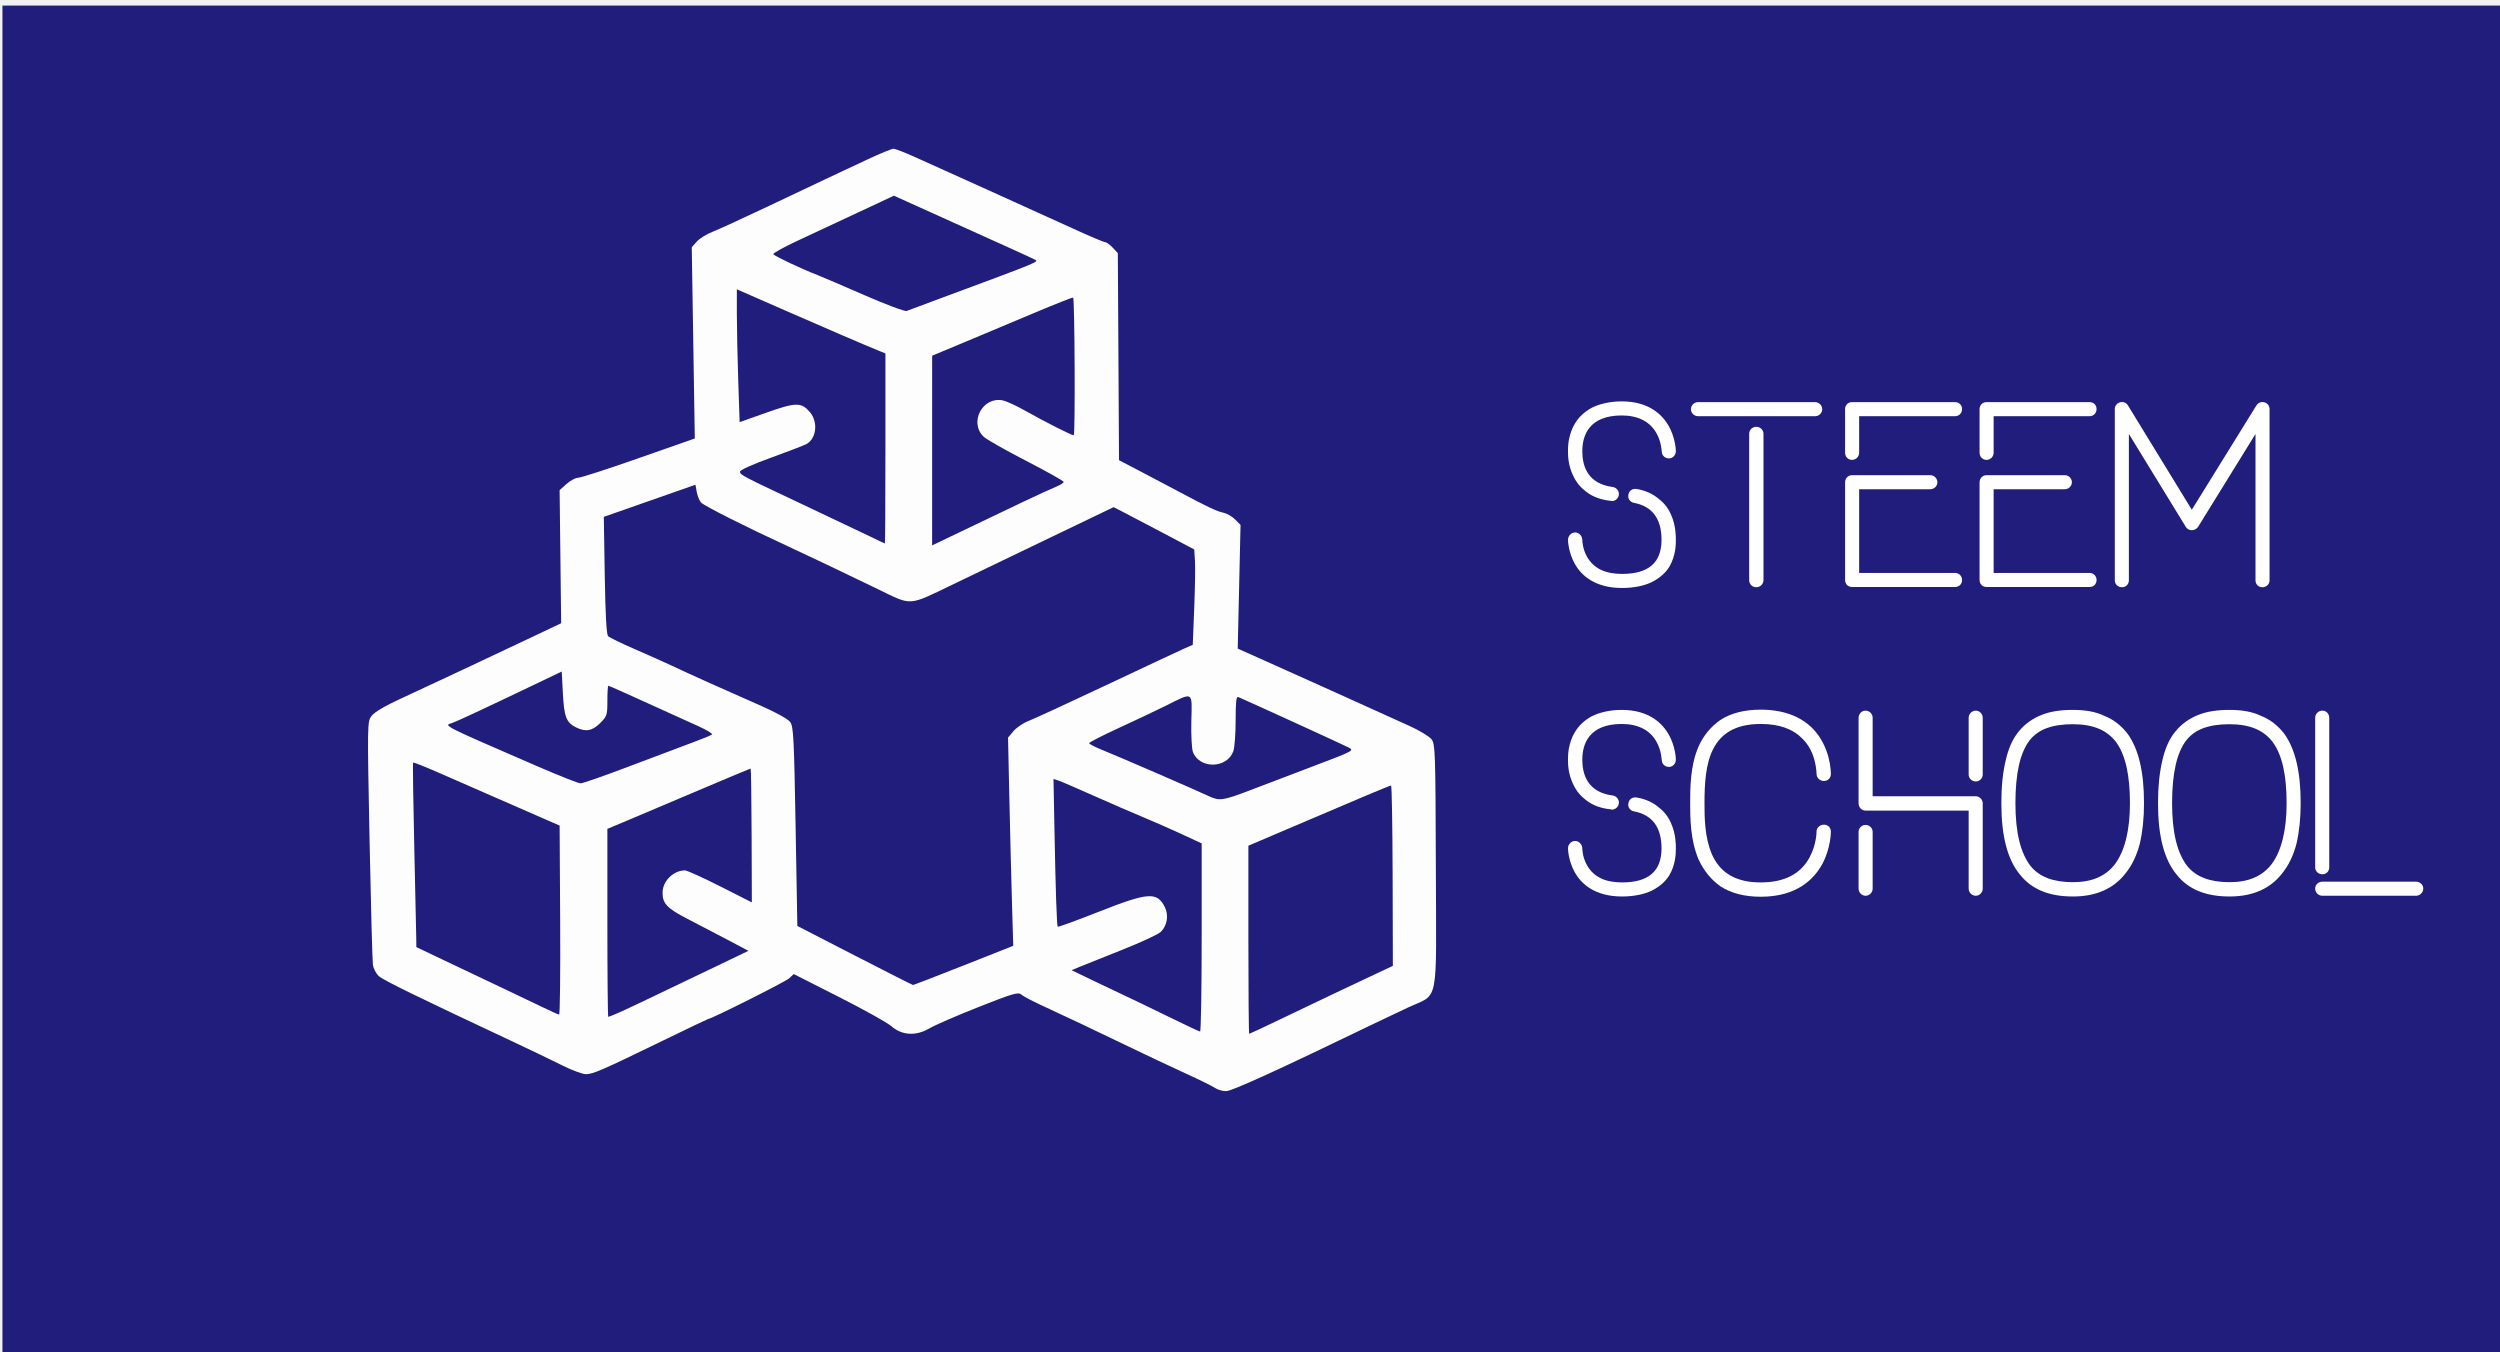
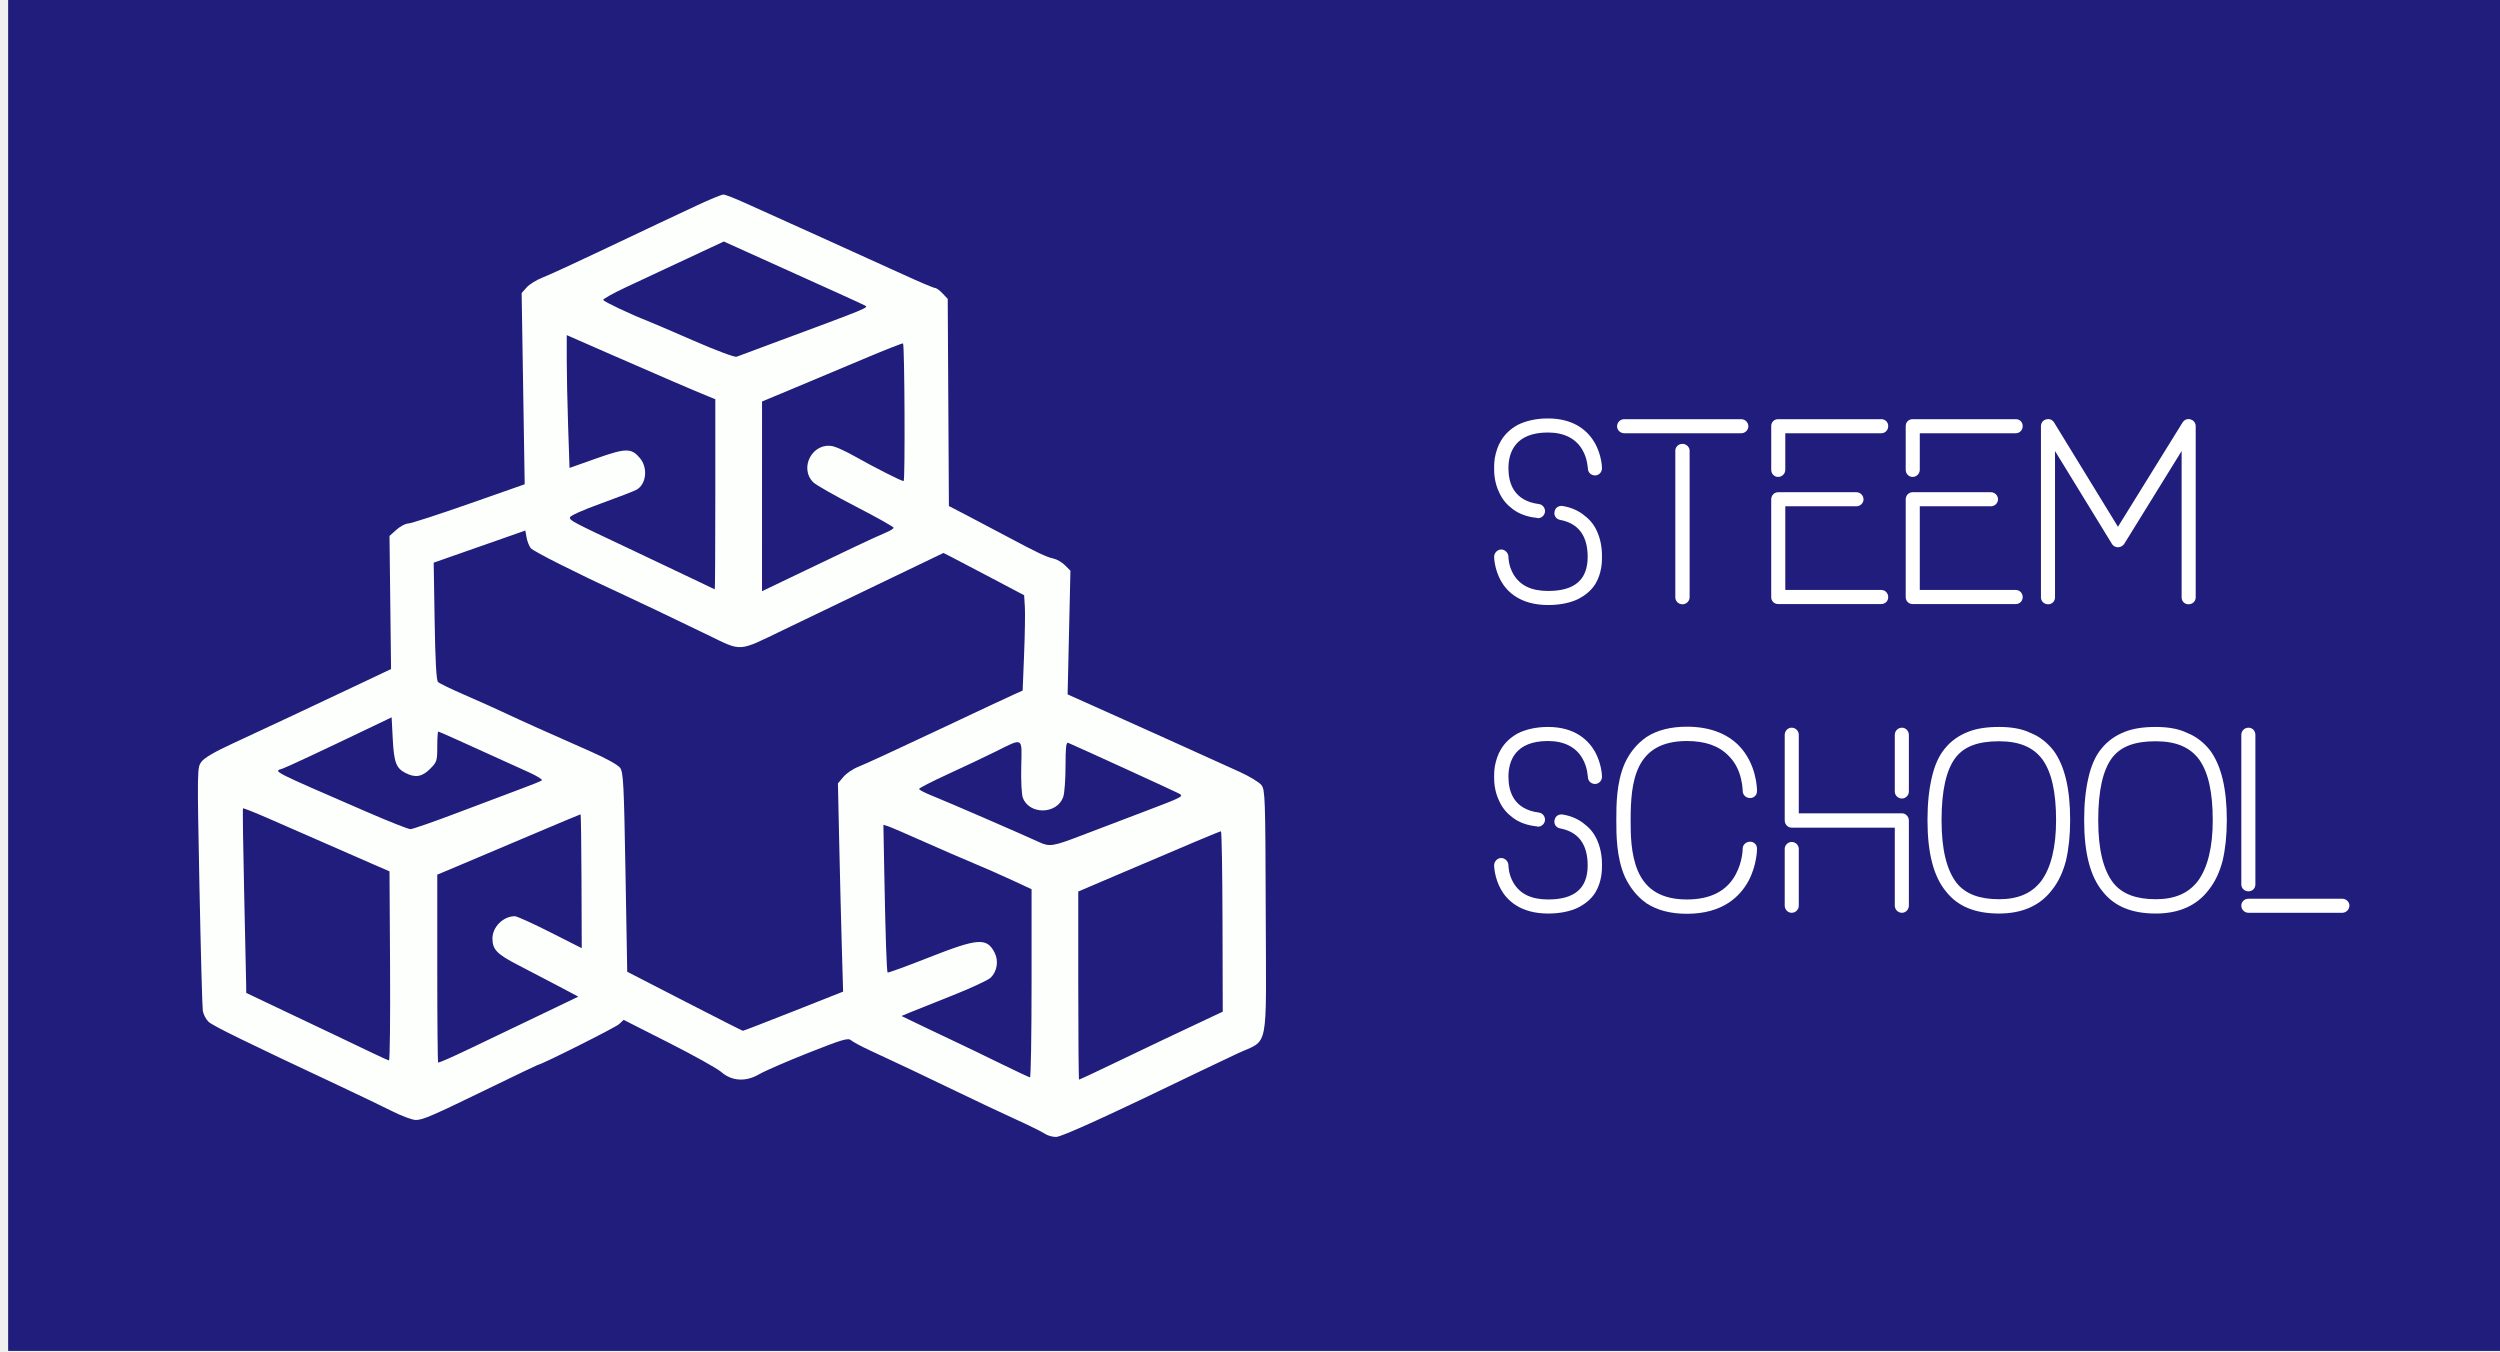
<svg xmlns="http://www.w3.org/2000/svg" version="1.1" id="svg3713" width="1170.71" height="632.664" viewBox="0 0 1170.71 632.664">
  <defs id="defs3717" />
  <flowRoot xml:space="preserve" id="flowRoot5129" style="font-style:normal;font-weight:normal;font-size:40px;line-height:1.25;font-family:sans-serif;letter-spacing:0px;word-spacing:0px;fill:#000000;fill-opacity:1;stroke:none" transform="translate(167.4397,397.1894)">
    <flowRegion id="flowRegion5131">
      <rect id="rect5133" width="226.702" height="112.881" x="354.633" y="-185.947" />
    </flowRegion>
    <flowPara id="flowPara5137" />
  </flowRoot>
  <flowRoot xml:space="preserve" id="flowRoot5141" style="font-style:normal;font-weight:normal;font-size:40px;line-height:1.25;font-family:sans-serif;letter-spacing:0px;word-spacing:0px;fill:#000000;fill-opacity:1;stroke:none" transform="translate(167.4397,397.1894)">
    <flowRegion id="flowRegion5143">
      <rect id="rect5145" width="262.448" height="158.033" x="398.845" y="-161.489" />
    </flowRegion>
    <flowPara id="flowPara5147" />
  </flowRoot>
-   <g id="g94" transform="translate(312.3032,-54.559)">
-     <rect y="57.169" x="-311.151" height="632.664" width="1170.714" id="rect4603" style="opacity:1;fill:#211d7c;fill-opacity:1;stroke:none;stroke-width:7.067;stroke-opacity:1" />
-     <path id="path4578" d="m 256.693,564.039 c -1.169,-0.819 -7.418,-3.902 -13.888,-6.851 -6.47,-2.95 -18.696,-8.715 -27.169,-12.812 -15.957,-7.716 -27.935,-13.39 -40.752,-19.304 -4.1,-1.892 -8.149,-4.064 -8.998,-4.826 -1.339,-1.203 -3.976,-0.425 -19.888,5.863 -10.089,3.987 -20.486,8.504 -23.104,10.038 -6.294,3.688 -12.854,3.294 -17.826,-1.071 -1.832,-1.608 -12.858,-7.752 -24.502,-13.653 l -21.171,-10.729 -2.141,2.006 c -1.678,1.573 -36.473,19.034 -37.928,19.034 -0.193,0 -9.663,4.527 -21.045,10.059 -28.779,13.989 -32.896,15.783 -36.216,15.783 -1.601,0 -6.591,-1.852 -11.089,-4.115 -4.498,-2.263 -15.558,-7.576 -24.578,-11.807 -43.98,-20.627 -59.325,-28.138 -61.361,-30.036 -1.222,-1.138 -2.438,-3.452 -2.704,-5.141 -0.265,-1.689 -0.975,-28.005 -1.577,-58.48 -1.084,-54.915 -1.076,-55.433 0.916,-58.146 1.307,-1.78 6.11,-4.628 13.737,-8.145 12.62,-5.82 44.163,-20.624 63.278,-29.699 l 11.793,-5.599 -0.363,-31.162 -0.363,-31.162 3.246,-2.903 c 1.785,-1.597 4.238,-2.903 5.45,-2.903 1.212,0 13.996,-4.137 28.408,-9.194 l 26.204,-9.194 -0.713,-44.781 -0.713,-44.781 2.356,-2.638 c 1.296,-1.451 4.592,-3.504 7.326,-4.561 2.733,-1.058 14.586,-6.491 26.339,-12.074 11.753,-5.583 24.501,-11.621 28.327,-13.417 3.827,-1.796 11.828,-5.55 17.781,-8.343 5.953,-2.792 11.503,-5.077 12.333,-5.077 0.83,0 5.353,1.747 10.049,3.882 4.697,2.135 20.169,9.117 34.382,15.514 14.213,6.398 32.061,14.491 39.662,17.984 7.601,3.494 14.344,6.352 14.984,6.352 0.641,0 2.249,1.154 3.575,2.564 l 2.41,2.564 0.276,48.497 0.276,48.497 8.67,4.508 c 4.768,2.479 13.143,6.898 18.609,9.818 14.169,7.57 18.503,9.622 21.704,10.279 1.55,0.318 3.968,1.728 5.373,3.132 l 2.554,2.554 -0.661,28.963 -0.661,28.963 17.652,7.897 c 15.729,7.037 37.834,17.007 62.876,28.362 4.647,2.107 9.265,4.914 10.263,6.239 1.702,2.26 1.825,5.931 1.988,59.608 0.202,66.6 1.713,59.064 -13.244,66.066 -5.193,2.431 -12.573,5.935 -16.4,7.786 -43.797,21.186 -65.919,31.281 -68.552,31.281 -1.687,0 -4.023,-0.67 -5.192,-1.488 z m 31.634,-32.684 c 16.538,-7.944 30.425,-14.545 43.387,-20.624 l 8.235,-3.862 -0.109,-42.235 c -0.06,-23.229 -0.385,-42.235 -0.723,-42.235 -0.598,0 -13.248,5.314 -49.183,20.662 l -17.642,7.535 v 44.047 c 0,24.226 0.172,44.047 0.381,44.047 0.21,0 7.254,-3.301 15.655,-7.336 z m -37.903,-37.744 v -44.086 l -9.194,-4.28 c -5.057,-2.354 -13.219,-5.943 -18.139,-7.976 -4.92,-2.033 -15.431,-6.594 -23.358,-10.136 -7.927,-3.542 -15.377,-6.744 -16.556,-7.115 l -2.144,-0.675 0.416,22.153 c 0.576,30.673 1.111,46.56 1.583,47.032 0.221,0.221 8.876,-2.939 19.235,-7.021 23.124,-9.113 27.163,-9.414 30.84,-2.302 1.981,3.832 1.194,8.838 -1.848,11.754 -1.213,1.162 -9.362,4.944 -18.108,8.403 -8.747,3.46 -17.644,7.019 -19.773,7.909 l -3.87,1.619 9.833,4.738 c 5.408,2.606 12.689,6.068 16.18,7.694 3.491,1.626 12.436,5.943 19.879,9.592 7.443,3.65 13.868,6.669 14.278,6.709 0.41,0.041 0.745,-19.765 0.745,-44.013 z m -273.168,35.248 c 4.146,-1.811 10.519,-4.84 45.04,-21.412 l 15.885,-7.625 -9.424,-4.989 c -5.183,-2.744 -13.716,-7.199 -18.962,-9.9 -9.733,-5.011 -11.832,-7.2 -11.832,-12.338 0,-5.416 5.049,-10.436 10.496,-10.436 0.961,0 8.4,3.369 16.531,7.486 l 14.784,7.486 -0.108,-31.34 c -0.059,-17.237 -0.262,-31.34 -0.451,-31.34 -0.189,0 -11.225,4.621 -24.525,10.269 -13.3,5.648 -28.319,12.004 -33.375,14.124 l -9.194,3.855 v 44.022 c 0,24.212 0.187,44.022 0.415,44.022 0.228,0 2.353,-0.846 4.721,-1.881 z m -27.241,-43.409 -0.259,-44.296 -6.958,-3.021 c -7.424,-3.224 -30.233,-13.202 -49.532,-21.669 -6.469,-2.838 -11.922,-5 -12.118,-4.805 -0.195,0.195 0.05,18.012 0.545,39.591 0.495,21.58 0.917,40.943 0.936,43.029 l 0.035,3.793 14.661,6.98 c 8.063,3.839 19.804,9.412 26.091,12.385 6.287,2.973 14.561,6.925 18.388,8.784 3.827,1.858 7.298,3.412 7.713,3.453 0.416,0.041 0.639,-19.859 0.497,-44.222 z m 188.946,21.206 23.217,-9.184 -0.598,-20.39 c -0.329,-11.215 -0.877,-33.153 -1.218,-48.751 l -0.62,-28.361 2.564,-3.047 c 1.41,-1.676 4.595,-3.823 7.077,-4.771 2.482,-0.948 19.084,-8.602 36.893,-17.01 17.809,-8.407 34.088,-16.04 36.175,-16.96 l 3.795,-1.674 0.683,-16.999 c 0.376,-9.349 0.533,-19.395 0.349,-22.324 l -0.334,-5.326 -14.909,-7.878 c -8.2,-4.333 -16.698,-8.789 -18.885,-9.903 l -3.976,-2.025 -30.315,14.564 c -16.673,8.01 -36.702,17.644 -44.508,21.409 C 112.6,338.516 115.089,338.348 98.762,330.432 82.941,322.762 64.592,314.018 56.606,310.344 37.142,301.39 17.134,291.3 15.937,289.835 c -0.774,-0.947 -1.669,-3.199 -1.988,-5.004 l -0.581,-3.281 -21.459,7.524 -21.459,7.524 0.443,27.367 c 0.302,18.651 0.805,27.732 1.58,28.513 0.625,0.63 6.28,3.375 12.567,6.099 6.287,2.724 14.785,6.536 18.885,8.47 7.73,3.647 19.79,9.064 40.255,18.081 7.15,3.15 12.597,6.193 13.599,7.596 1.479,2.071 1.765,7.704 2.485,48.891 l 0.814,46.55 26.836,13.812 c 14.76,7.597 27.06,13.823 27.333,13.836 0.273,0.013 10.945,-4.109 23.714,-9.16 z m 134.425,-82.149 c 5.684,-2.181 18.942,-7.226 29.462,-11.211 18.794,-7.12 19.08,-7.271 16.4,-8.691 -2.136,-1.131 -46.206,-21.282 -51.679,-23.63 -0.953,-0.409 -1.242,2.123 -1.242,10.855 0,6.264 -0.481,12.767 -1.068,14.453 -2.871,8.237 -15.828,8.518 -18.932,0.41 -0.567,-1.48 -0.898,-8.023 -0.739,-14.609 0.339,-14.025 1.132,-13.562 -12.009,-7.023 -4.675,2.326 -14.651,7.051 -22.167,10.498 -7.517,3.448 -13.667,6.604 -13.667,7.015 0,0.411 2.795,1.858 6.212,3.217 6.476,2.575 43.03,18.417 49.946,21.645 4.897,2.286 6.527,2.041 19.484,-2.931 z M -17.587,413.409 c 11.559,-4.398 24.819,-9.394 29.466,-11.103 4.647,-1.709 8.8,-3.404 9.229,-3.767 0.429,-0.364 -2.254,-2.041 -5.964,-3.727 -34.352,-15.614 -42.172,-19.128 -42.567,-19.128 -0.251,0 -0.456,3.176 -0.456,7.057 0,6.7 -0.171,7.228 -3.379,10.436 -3.757,3.757 -6.922,4.271 -11.55,1.878 -4.346,-2.247 -5.351,-4.962 -5.921,-15.993 l -0.519,-10.04 -8.945,4.287 c -24.37,11.68 -40.406,19.186 -42.22,19.761 -4.263,1.353 -5.876,0.528 39.735,20.323 10.113,4.389 19.218,7.987 20.232,7.996 1.014,0.008 11.301,-3.583 22.861,-7.981 z M 166.933,289.509 c 6.287,-2.995 13.108,-6.125 15.158,-6.956 2.05,-0.831 3.727,-1.871 3.727,-2.312 0,-0.441 -7.939,-4.897 -17.642,-9.902 -9.703,-5.005 -18.663,-10.099 -19.91,-11.319 -6.931,-6.784 -0.331,-19 9.149,-16.934 1.682,0.366 6.412,2.563 10.512,4.881 9.065,5.125 21.531,11.432 22.597,11.432 0.736,0 0.451,-63.695 -0.289,-64.477 -0.191,-0.202 -8.532,3.085 -18.534,7.306 -10.002,4.221 -24.78,10.424 -32.839,13.786 l -14.654,6.112 -0.007,44.42 -0.007,44.42 15.655,-7.505 c 8.61,-4.128 20.798,-9.956 27.085,-12.951 z m -64.606,-24.929 v -44.51 l -2.733,-1.112 C 92.182,215.942 75.804,208.901 55.363,199.944 l -22.612,-9.908 v 11.658 c 0,6.412 0.293,20.408 0.651,31.102 l 0.651,19.445 12.448,-4.416 c 13.958,-4.952 16.503,-4.978 20.514,-0.211 3.874,4.605 3.007,12.359 -1.665,14.875 -1.256,0.677 -8.769,3.572 -16.696,6.435 -8.401,3.034 -14.412,5.738 -14.412,6.485 0,1.531 0.586,1.837 30.315,15.843 12.847,6.052 26.489,12.532 30.315,14.399 3.827,1.867 7.069,3.405 7.206,3.417 0.137,0.012 0.248,-20.008 0.248,-44.488 z m 25.843,-70.334 c 46.841,-17.369 46.114,-17.071 44.139,-18.115 -1.613,-0.852 -12.205,-5.657 -59.797,-27.123 l -6.216,-2.803 -17.142,8.008 c -9.428,4.404 -22.193,10.373 -28.367,13.264 -6.174,2.891 -11.099,5.633 -10.946,6.095 0.263,0.79 13.021,6.833 20.68,9.796 1.913,0.74 11.753,4.956 21.867,9.369 10.113,4.413 19.059,7.76 19.879,7.439 0.82,-0.322 7.976,-2.99 15.903,-5.929 z" style="opacity:1;fill:#fdfdfd;fill-opacity:1;stroke-width:0.994" />
-     <rect y="399.377" x="-77.135" height="75.254" width="104.415" id="rect4601" style="opacity:0.526;fill:#007cff;fill-opacity:0" />
-     <g transform="translate(-312.3032,56.44034)" id="text73" style="font-style:normal;font-variant:normal;font-weight:normal;font-stretch:normal;font-size:115.577px;line-height:1.25;font-family:'ONE DAY';-inkscape-font-specification:'ONE DAY, Normal';font-variant-ligatures:normal;font-variant-caps:normal;font-variant-numeric:normal;font-feature-settings:normal;text-align:start;letter-spacing:0px;word-spacing:0px;writing-mode:lr-tb;text-anchor:start;fill:#ffffff;fill-opacity:1;stroke:none;stroke-width:2.881" aria-label="STEEM SCHOOL">
-       <path id="path78" style="stroke-width:2.881" d="m 784.77,209.429 c 0,0 0,-0.116 0,-0.116 0,0 0,0 0,0 0,-1.04 -0.347,-6.241 -3.236,-11.558 -3.005,-5.317 -9.246,-11.673 -22.075,-11.673 -5.548,0 -10.402,1.156 -14.1,3.005 -3.352,1.849 -6.01,4.276 -7.859,7.397 -1.503,2.427 -2.312,5.085 -2.889,7.975 -0.347,2.312 -0.347,4.161 -0.347,4.97 0,1.734 0,6.703 2.543,11.673 1.387,3.005 3.467,5.432 6.126,7.397 3.005,2.312 6.819,3.698 11.442,4.161 0.116,0.116 0.347,0.116 0.462,0.116 1.618,0 3.005,-1.271 3.236,-2.889 0.231,-1.734 -1.04,-3.467 -2.774,-3.698 -11.904,-1.503 -14.332,-9.94 -14.332,-16.759 0,-7.513 3.236,-16.759 18.492,-16.759 7.628,0 13.176,2.889 16.181,8.206 2.427,4.161 2.427,8.553 2.543,8.668 h -0.116 0.116 c 0,1.849 1.502,3.236 3.352,3.236 1.734,0 3.236,-1.503 3.236,-3.352 0,0 0,0 0,0 z m -2.196,29.819 c -1.271,-3.005 -3.236,-5.548 -5.663,-7.397 -2.774,-2.427 -6.357,-4.045 -10.402,-4.739 -1.965,-0.347 -3.583,0.693 -3.93,2.543 -0.462,1.849 0.693,3.583 2.543,3.93 8.668,1.618 12.945,7.513 12.945,17.337 0,10.633 -6.01,15.95 -18.492,15.95 -7.859,0 -13.176,-2.543 -16.296,-7.859 -2.312,-3.93 -2.312,-7.975 -2.312,-8.09 0,-1.849 -1.618,-3.467 -3.352,-3.467 -1.849,0 -3.352,1.618 -3.352,3.467 0,0.231 0.116,5.779 3.236,11.327 2.889,5.085 9.131,11.211 22.075,11.211 5.548,0 10.402,-1.04 13.985,-2.774 3.352,-1.734 6.126,-3.93 8.09,-7.05 3.121,-5.201 3.121,-10.633 3.121,-12.714 0,-1.849 0,-6.703 -2.196,-11.673 z" />
-       <path id="path80" style="stroke-width:2.881" d="m 849.967,193.017 c 1.849,0 3.352,-1.503 3.352,-3.236 0,-1.849 -1.502,-3.352 -3.352,-3.352 h -54.784 c -1.849,0 -3.352,1.502 -3.352,3.352 0,1.734 1.502,3.236 3.352,3.236 z m -27.507,80.095 c 1.849,0 3.352,-1.503 3.352,-3.352 v -68.537 c 0,-1.734 -1.503,-3.236 -3.352,-3.236 -1.965,0 -3.352,1.502 -3.352,3.236 v 68.537 c 0,1.849 1.387,3.352 3.352,3.352 z" />
-       <path id="path82" style="stroke-width:2.881" d="m 867.258,213.474 c 1.849,0 3.352,-1.503 3.352,-3.352 v -17.105 h 44.96 c 1.849,0 3.236,-1.503 3.236,-3.352 0,-1.849 -1.387,-3.236 -3.236,-3.236 h -48.311 c -1.849,0 -3.236,1.387 -3.236,3.236 v 20.457 c 0,1.849 1.387,3.352 3.236,3.352 z m 48.311,59.522 c 1.849,0 3.236,-1.387 3.236,-3.236 0,-1.849 -1.387,-3.352 -3.236,-3.352 h -44.96 v -39.181 h 33.286 c 1.849,0 3.352,-1.502 3.352,-3.236 0,-1.849 -1.503,-3.352 -3.352,-3.352 h -36.638 c -1.849,0 -3.236,1.503 -3.236,3.352 v 45.769 c 0,1.849 1.387,3.236 3.236,3.236 z" />
-       <path id="path84" style="stroke-width:2.881" d="m 930.239,213.474 c 1.849,0 3.352,-1.503 3.352,-3.352 v -17.105 h 44.96 c 1.849,0 3.236,-1.503 3.236,-3.352 0,-1.849 -1.387,-3.236 -3.236,-3.236 h -48.311 c -1.849,0 -3.236,1.387 -3.236,3.236 v 20.457 c 0,1.849 1.387,3.352 3.236,3.352 z m 48.311,59.522 c 1.849,0 3.236,-1.387 3.236,-3.236 0,-1.849 -1.387,-3.352 -3.236,-3.352 h -44.96 v -39.181 h 33.286 c 1.849,0 3.352,-1.502 3.352,-3.236 0,-1.849 -1.502,-3.352 -3.352,-3.352 h -36.638 c -1.849,0 -3.236,1.503 -3.236,3.352 v 45.769 c 0,1.849 1.387,3.236 3.236,3.236 z" />
-       <path id="path86" style="stroke-width:2.881" d="m 1059.446,273.112 c 1.849,0 3.352,-1.387 3.352,-3.236 v -80.211 c 0,-1.387 -0.925,-2.774 -2.427,-3.121 -1.387,-0.462 -2.889,0.116 -3.699,1.387 l -30.281,48.889 -29.935,-48.889 c -0.809,-1.271 -2.312,-1.849 -3.698,-1.387 -1.503,0.347 -2.427,1.734 -2.427,3.121 v 80.211 c 0,1.849 1.503,3.236 3.352,3.236 1.849,0 3.236,-1.387 3.236,-3.236 v -68.537 l 26.698,43.573 c 0.578,0.925 1.618,1.502 2.774,1.502 0,0 0,0 0,0 1.156,0 2.196,-0.578 2.889,-1.502 l 26.93,-43.573 v 68.537 c 0,1.849 1.387,3.236 3.236,3.236 z" />
-       <path id="path88" style="stroke-width:2.881" d="m 784.77,353.901 c 0,0 0,-0.116 0,-0.116 0,0 0,0 0,0 0,-1.04 -0.347,-6.241 -3.236,-11.558 -3.005,-5.317 -9.246,-11.673 -22.075,-11.673 -5.548,0 -10.402,1.156 -14.1,3.005 -3.352,1.849 -6.01,4.276 -7.859,7.397 -1.503,2.427 -2.312,5.085 -2.889,7.975 -0.347,2.312 -0.347,4.161 -0.347,4.97 0,1.734 0,6.703 2.543,11.673 1.387,3.005 3.467,5.432 6.126,7.397 3.005,2.312 6.819,3.698 11.442,4.161 0.116,0.116 0.347,0.116 0.462,0.116 1.618,0 3.005,-1.271 3.236,-2.889 0.231,-1.734 -1.04,-3.467 -2.774,-3.698 -11.904,-1.503 -14.332,-9.94 -14.332,-16.759 0,-7.513 3.236,-16.759 18.492,-16.759 7.628,0 13.176,2.889 16.181,8.206 2.427,4.161 2.427,8.553 2.543,8.668 h -0.116 0.116 c 0,1.849 1.502,3.236 3.352,3.236 1.734,0 3.236,-1.503 3.236,-3.352 0,0 0,0 0,0 z m -2.196,29.819 c -1.271,-3.005 -3.236,-5.548 -5.663,-7.397 -2.774,-2.427 -6.357,-4.045 -10.402,-4.739 -1.965,-0.347 -3.583,0.693 -3.93,2.543 -0.462,1.849 0.693,3.583 2.543,3.93 8.668,1.618 12.945,7.513 12.945,17.337 0,10.633 -6.01,15.95 -18.492,15.95 -7.859,0 -13.176,-2.543 -16.296,-7.859 -2.312,-3.93 -2.312,-7.975 -2.312,-8.09 0,-1.849 -1.618,-3.467 -3.352,-3.467 -1.849,0 -3.352,1.618 -3.352,3.467 0,0.231 0.116,5.779 3.236,11.327 2.889,5.085 9.131,11.211 22.075,11.211 5.548,0 10.402,-1.04 13.985,-2.774 3.352,-1.734 6.126,-3.93 8.09,-7.05 3.121,-5.201 3.121,-10.633 3.121,-12.714 0,-1.849 0,-6.703 -2.196,-11.673 z" />
-       <path id="path90" style="stroke-width:2.881" d="m 854.128,363.841 c 1.849,0 3.236,-1.387 3.236,-3.236 0,0 0,0 0,-0.116 0,-0.925 -0.116,-12.598 -8.553,-21.266 -5.779,-5.779 -13.985,-8.784 -24.271,-8.784 -7.628,0 -13.985,1.618 -18.955,4.854 -4.276,3.005 -7.744,7.05 -10.171,12.367 -3.93,9.015 -3.93,19.533 -3.93,26.583 0,6.588 0,17.452 4.045,26.583 2.543,5.317 5.894,9.362 10.171,12.367 4.97,3.236 11.327,4.854 18.839,4.854 16.99,0 24.965,-8.322 28.779,-15.256 4.045,-7.513 4.045,-14.909 4.045,-15.256 0,-1.849 -1.387,-3.236 -3.236,-3.236 -1.849,0 -3.467,1.387 -3.467,3.236 0,0.116 0,6.01 -3.236,12.02 -4.161,7.859 -11.904,11.789 -22.884,11.789 -11.442,0 -18.955,-4.276 -22.884,-13.176 -3.467,-7.975 -3.467,-17.799 -3.467,-23.925 0,-18.03 1.965,-37.1 26.352,-37.1 8.437,0 14.909,2.196 19.417,6.819 2.774,2.658 4.854,6.357 5.894,10.749 0.809,3.352 0.809,5.779 0.809,5.779 0,0 0,0 0,0 0,1.965 1.618,3.352 3.467,3.352 z" />
-       <path id="path92" style="stroke-width:2.881" d="m 925.242,417.584 c 1.734,0 3.236,-1.503 3.236,-3.352 v -39.874 c 0,-1.849 -1.503,-3.352 -3.236,-3.352 h -48.311 v -36.754 c 0,-1.849 -1.503,-3.352 -3.352,-3.352 -1.734,0 -3.236,1.502 -3.236,3.352 v 40.105 c 0,1.849 1.502,3.352 3.236,3.352 h 48.311 v 36.522 c 0,1.849 1.503,3.352 3.352,3.352 z m 0,-53.512 c 1.734,0 3.236,-1.502 3.236,-3.236 v -26.583 c 0,-1.849 -1.503,-3.352 -3.236,-3.352 -1.849,0 -3.352,1.502 -3.352,3.352 v 26.583 c 0,1.734 1.503,3.236 3.352,3.236 z m -51.663,53.512 c 1.849,0 3.352,-1.503 3.352,-3.352 v -26.583 c 0,-1.734 -1.503,-3.236 -3.352,-3.236 -1.734,0 -3.236,1.503 -3.236,3.236 v 26.583 c 0,1.849 1.502,3.352 3.236,3.352 z" />
-       <path id="path94" style="stroke-width:2.881" d="m 970.718,417.931 c 10.864,0 19.186,-3.698 24.734,-10.98 3.005,-3.698 5.201,-8.437 6.588,-13.754 1.271,-5.432 1.965,-11.789 1.965,-18.955 0,-14.794 -2.543,-25.427 -7.744,-32.593 -2.889,-3.698 -6.472,-6.588 -10.864,-8.322 -4.045,-1.965 -9.015,-2.774 -14.678,-2.774 -5.663,0 -10.518,0.693 -14.563,2.312 -4.392,1.734 -7.975,4.276 -10.864,7.859 -2.889,3.467 -4.854,8.09 -6.126,13.754 -1.271,5.548 -1.965,11.904 -1.965,19.764 0,15.487 2.889,26.467 8.784,33.517 5.432,6.819 13.523,10.171 24.734,10.171 z m 0,-80.673 c 9.477,0 16.065,2.774 20.342,8.553 4.276,6.01 6.357,15.256 6.357,28.432 0,12.714 -2.427,22.306 -6.935,28.432 -4.392,5.779 -10.864,8.553 -19.764,8.553 -9.131,0 -15.719,-2.427 -19.879,-7.628 -4.623,-6.01 -7.05,-15.487 -7.05,-29.357 0,-13.985 2.196,-23.578 6.588,-29.357 4.045,-5.201 10.518,-7.628 20.342,-7.628 z" />
-       <path id="path96" style="stroke-width:2.881" d="m 1044.083,417.931 c 10.864,0 19.186,-3.698 24.733,-10.98 3.005,-3.698 5.201,-8.437 6.588,-13.754 1.271,-5.432 1.965,-11.789 1.965,-18.955 0,-14.794 -2.543,-25.427 -7.744,-32.593 -2.889,-3.698 -6.472,-6.588 -10.864,-8.322 -4.045,-1.965 -9.015,-2.774 -14.678,-2.774 -5.663,0 -10.518,0.693 -14.563,2.312 -4.392,1.734 -7.975,4.276 -10.864,7.859 -2.889,3.467 -4.854,8.09 -6.126,13.754 -1.271,5.548 -1.965,11.904 -1.965,19.764 0,15.487 2.889,26.467 8.784,33.517 5.432,6.819 13.523,10.171 24.734,10.171 z m 0,-80.673 c 9.477,0 16.065,2.774 20.342,8.553 4.276,6.01 6.357,15.256 6.357,28.432 0,12.714 -2.427,22.306 -6.935,28.432 -4.392,5.779 -10.864,8.553 -19.764,8.553 -9.131,0 -15.719,-2.427 -19.879,-7.628 -4.623,-6.01 -7.05,-15.487 -7.05,-29.357 0,-13.985 2.196,-23.578 6.588,-29.357 4.045,-5.201 10.518,-7.628 20.342,-7.628 z" />
-       <path id="path98" style="stroke-width:2.881" d="m 1131.432,417.584 c 1.734,0 3.352,-1.503 3.352,-3.352 0,-1.849 -1.618,-3.236 -3.352,-3.236 h -43.919 c -1.849,0 -3.352,1.387 -3.352,3.236 0,1.849 1.502,3.352 3.352,3.352 z m -43.919,-10.055 c 1.849,0 3.236,-1.387 3.236,-3.236 v -70.04 c 0,-1.849 -1.387,-3.352 -3.236,-3.352 -1.849,0 -3.352,1.502 -3.352,3.352 v 70.04 c 0,1.849 1.502,3.236 3.352,3.236 z" />
-     </g>
+   <rect style="opacity:1;fill:#211d7c;fill-opacity:1;stroke:none;stroke-width:7.067;stroke-opacity:1" id="rect4603" width="1170.714" height="632.664" x="3.813" y="-0.051" />
+   <path style="opacity:1;fill:#fdfffd;fill-opacity:1;stroke-width:0.994" d="m 489.336,530.928 c -1.169,-0.819 -7.418,-3.902 -13.888,-6.851 -6.47,-2.95 -18.696,-8.715 -27.169,-12.812 -15.957,-7.716 -27.935,-13.39 -40.752,-19.304 -4.1,-1.892 -8.149,-4.064 -8.998,-4.826 -1.339,-1.203 -3.976,-0.425 -19.888,5.863 -10.089,3.987 -20.486,8.504 -23.104,10.038 -6.294,3.688 -12.854,3.294 -17.826,-1.071 -1.832,-1.608 -12.858,-7.752 -24.502,-13.653 l -21.171,-10.729 -2.141,2.006 c -1.678,1.573 -36.473,19.034 -37.928,19.034 -0.193,0 -9.663,4.527 -21.045,10.059 -28.779,13.989 -32.896,15.783 -36.216,15.783 -1.601,0 -6.591,-1.852 -11.089,-4.115 -4.498,-2.263 -15.558,-7.576 -24.578,-11.807 -43.98,-20.627 -59.325,-28.138 -61.361,-30.036 -1.222,-1.138 -2.438,-3.452 -2.704,-5.141 -0.265,-1.689 -0.975,-28.005 -1.577,-58.48 -1.084,-54.915 -1.076,-55.433 0.916,-58.146 1.307,-1.78 6.11,-4.628 13.737,-8.145 12.62,-5.82 44.163,-20.624 63.279,-29.699 l 11.793,-5.599 -0.363,-31.162 -0.363,-31.162 3.246,-2.903 c 1.785,-1.597 4.238,-2.903 5.45,-2.903 1.212,0 13.996,-4.137 28.408,-9.194 l 26.204,-9.194 -0.713,-44.781 -0.713,-44.781 2.356,-2.638 c 1.296,-1.451 4.592,-3.504 7.326,-4.561 2.733,-1.058 14.586,-6.491 26.339,-12.074 11.753,-5.583 24.501,-11.621 28.327,-13.417 3.827,-1.796 11.828,-5.55 17.781,-8.343 5.953,-2.792 11.503,-5.077 12.333,-5.077 0.83,0 5.353,1.747 10.049,3.882 4.697,2.135 20.169,9.117 34.382,15.514 14.213,6.398 32.061,14.491 39.662,17.984 7.601,3.494 14.344,6.352 14.984,6.352 0.641,0 2.249,1.154 3.575,2.564 l 2.41,2.564 0.276,48.497 0.276,48.497 8.67,4.508 c 4.768,2.479 13.143,6.898 18.609,9.818 14.169,7.57 18.503,9.622 21.704,10.279 1.55,0.318 3.968,1.728 5.373,3.132 l 2.554,2.554 -0.661,28.963 -0.661,28.963 17.652,7.897 c 15.729,7.037 37.834,17.007 62.876,28.362 4.647,2.107 9.265,4.914 10.263,6.239 1.702,2.26 1.825,5.931 1.988,59.608 0.202,66.6 1.713,59.064 -13.244,66.066 -5.193,2.431 -12.573,5.935 -16.4,7.786 -43.797,21.186 -65.919,31.281 -68.552,31.281 -1.687,0 -4.023,-0.67 -5.192,-1.488 z m 31.634,-32.684 c 16.538,-7.944 30.425,-14.545 43.387,-20.624 l 8.235,-3.862 -0.109,-42.235 c -0.06,-23.229 -0.385,-42.235 -0.723,-42.235 -0.598,0 -13.248,5.314 -49.183,20.662 l -17.642,7.535 v 44.047 c 0,24.226 0.172,44.047 0.381,44.047 0.21,0 7.254,-3.301 15.655,-7.336 z M 483.067,460.499 v -44.086 l -9.194,-4.28 c -5.057,-2.354 -13.219,-5.943 -18.139,-7.976 -4.92,-2.033 -15.431,-6.594 -23.358,-10.136 -7.927,-3.542 -15.377,-6.744 -16.556,-7.115 l -2.144,-0.675 0.416,22.153 c 0.576,30.673 1.111,46.56 1.583,47.032 0.221,0.221 8.876,-2.939 19.235,-7.021 23.124,-9.113 27.163,-9.414 30.84,-2.302 1.981,3.832 1.194,8.838 -1.848,11.754 -1.213,1.162 -9.362,4.944 -18.108,8.403 -8.747,3.46 -17.644,7.019 -19.773,7.909 l -3.87,1.619 9.833,4.738 c 5.408,2.606 12.689,6.068 16.18,7.694 3.491,1.626 12.436,5.943 19.879,9.592 7.443,3.65 13.868,6.669 14.278,6.709 0.41,0.041 0.745,-19.765 0.745,-44.013 z m -273.168,35.248 c 4.146,-1.811 10.519,-4.84 45.04,-21.412 l 15.885,-7.625 -9.424,-4.989 c -5.183,-2.744 -13.716,-7.199 -18.962,-9.9 -9.733,-5.011 -11.832,-7.2 -11.832,-12.338 0,-5.416 5.049,-10.436 10.496,-10.436 0.961,0 8.4,3.369 16.531,7.486 l 14.784,7.486 -0.108,-31.34 c -0.059,-17.237 -0.262,-31.34 -0.451,-31.34 -0.189,0 -11.225,4.621 -24.525,10.269 -13.3,5.648 -28.319,12.004 -33.375,14.124 l -9.194,3.855 v 44.022 c 0,24.212 0.187,44.022 0.415,44.022 0.228,0 2.353,-0.846 4.721,-1.881 z m -27.241,-43.409 -0.259,-44.296 -6.958,-3.021 c -7.424,-3.224 -30.233,-13.202 -49.532,-21.669 -6.469,-2.838 -11.922,-5 -12.118,-4.805 -0.195,0.195 0.05,18.012 0.545,39.591 0.495,21.58 0.917,40.943 0.936,43.029 l 0.035,3.793 14.661,6.98 c 8.063,3.839 19.804,9.412 26.091,12.385 6.287,2.973 14.561,6.925 18.388,8.784 3.827,1.858 7.298,3.412 7.713,3.453 0.416,0.041 0.639,-19.859 0.497,-44.222 z m 188.946,21.206 23.217,-9.184 -0.598,-20.39 c -0.329,-11.215 -0.877,-33.153 -1.218,-48.751 l -0.62,-28.361 2.564,-3.047 c 1.41,-1.676 4.595,-3.823 7.077,-4.771 2.482,-0.948 19.084,-8.602 36.893,-17.01 17.809,-8.407 34.088,-16.04 36.175,-16.96 l 3.795,-1.674 0.683,-16.999 c 0.376,-9.349 0.533,-19.395 0.349,-22.324 l -0.334,-5.326 -14.909,-7.878 c -8.2,-4.333 -16.698,-8.789 -18.885,-9.903 l -3.976,-2.025 -30.315,14.564 c -16.673,8.01 -36.702,17.644 -44.508,21.409 -21.754,10.492 -19.264,10.324 -35.591,2.408 -15.821,-7.671 -34.171,-16.414 -42.157,-20.088 -19.464,-8.954 -39.471,-19.044 -40.668,-20.509 -0.774,-0.947 -1.669,-3.199 -1.988,-5.004 l -0.581,-3.281 -21.459,7.524 -21.459,7.524 0.443,27.367 c 0.302,18.651 0.805,27.732 1.58,28.513 0.625,0.63 6.28,3.375 12.567,6.099 6.287,2.724 14.785,6.536 18.885,8.47 7.73,3.647 19.79,9.064 40.255,18.081 7.15,3.15 12.597,6.193 13.599,7.596 1.479,2.071 1.765,7.704 2.485,48.891 l 0.814,46.55 26.836,13.812 c 14.76,7.597 27.06,13.823 27.333,13.836 0.273,0.013 10.945,-4.109 23.714,-9.16 z m 134.425,-82.149 c 5.684,-2.181 18.942,-7.226 29.462,-11.211 18.794,-7.12 19.08,-7.271 16.4,-8.691 -2.136,-1.131 -46.206,-21.282 -51.679,-23.63 -0.953,-0.409 -1.242,2.123 -1.242,10.855 0,6.264 -0.481,12.767 -1.068,14.453 -2.871,8.237 -15.828,8.518 -18.932,0.41 -0.567,-1.48 -0.898,-8.023 -0.739,-14.609 0.339,-14.025 1.132,-13.562 -12.009,-7.023 -4.675,2.326 -14.651,7.051 -22.167,10.498 -7.517,3.448 -13.667,6.604 -13.667,7.015 0,0.411 2.795,1.858 6.212,3.217 6.476,2.575 43.03,18.417 49.946,21.645 4.897,2.286 6.527,2.041 19.484,-2.931 z M 215.055,380.298 c 11.559,-4.398 24.819,-9.394 29.466,-11.103 4.647,-1.709 8.8,-3.404 9.229,-3.767 0.429,-0.364 -2.254,-2.041 -5.964,-3.727 -34.352,-15.614 -42.172,-19.128 -42.567,-19.128 -0.251,0 -0.456,3.176 -0.456,7.057 0,6.7 -0.171,7.228 -3.379,10.436 -3.757,3.757 -6.922,4.271 -11.55,1.878 -4.346,-2.247 -5.351,-4.962 -5.921,-15.993 l -0.519,-10.04 -8.945,4.287 c -24.37,11.68 -40.406,19.186 -42.22,19.761 -4.263,1.353 -5.876,0.528 39.735,20.323 10.113,4.389 19.218,7.987 20.232,7.996 1.014,0.008 11.301,-3.583 22.861,-7.981 z M 399.576,256.398 c 6.287,-2.995 13.108,-6.125 15.158,-6.956 2.05,-0.831 3.727,-1.871 3.727,-2.312 0,-0.441 -7.939,-4.897 -17.642,-9.902 -9.703,-5.005 -18.663,-10.099 -19.91,-11.319 -6.931,-6.784 -0.331,-19 9.149,-16.934 1.682,0.366 6.412,2.563 10.512,4.881 9.065,5.125 21.531,11.432 22.597,11.432 0.736,0 0.451,-63.695 -0.289,-64.477 -0.191,-0.202 -8.532,3.085 -18.534,7.306 -10.002,4.221 -24.78,10.424 -32.839,13.786 l -14.654,6.112 -0.007,44.42 -0.007,44.42 15.655,-7.505 c 8.61,-4.128 20.798,-9.956 27.085,-12.951 z m -64.606,-24.929 V 186.96 l -2.733,-1.112 c -7.411,-3.016 -23.789,-10.057 -44.23,-19.014 l -22.612,-9.908 v 11.658 c 0,6.412 0.293,20.408 0.651,31.102 l 0.651,19.445 12.448,-4.416 c 13.958,-4.952 16.503,-4.978 20.514,-0.211 3.874,4.605 3.007,12.359 -1.665,14.875 -1.256,0.677 -8.769,3.572 -16.696,6.435 -8.401,3.034 -14.412,5.738 -14.412,6.485 0,1.531 0.586,1.837 30.315,15.843 12.847,6.052 26.489,12.532 30.315,14.399 3.827,1.867 7.069,3.405 7.206,3.417 0.137,0.012 0.248,-20.008 0.248,-44.488 z m 25.843,-70.334 c 46.841,-17.369 46.114,-17.071 44.139,-18.115 -1.613,-0.852 -12.205,-5.657 -59.797,-27.123 l -6.216,-2.803 -17.142,8.008 c -9.428,4.404 -22.193,10.373 -28.367,13.264 -6.174,2.891 -11.099,5.633 -10.946,6.095 0.263,0.79 13.021,6.833 20.68,9.796 1.913,0.74 11.753,4.956 21.867,9.369 10.113,4.413 19.059,7.76 19.879,7.439 0.82,-0.322 7.976,-2.99 15.903,-5.929 z" id="path4578" />
+   <rect style="opacity:0.526;fill:#007cff;fill-opacity:0" id="rect4601" width="104.415" height="75.254" x="259.114" y="376.746" />
+   <g aria-label="STEEM SCHOOL" style="font-style:normal;font-variant:normal;font-weight:normal;font-stretch:normal;font-size:115.577px;line-height:1.25;font-family:'ONE DAY';-inkscape-font-specification:'ONE DAY, Normal';font-variant-ligatures:normal;font-variant-caps:normal;font-variant-numeric:normal;font-feature-settings:normal;text-align:start;letter-spacing:0px;word-spacing:0px;writing-mode:lr-tb;text-anchor:start;fill:#ffffff;fill-opacity:1;stroke:none;stroke-width:2.881" id="text73" transform="translate(-34.58809,9.863258)">
+     <path d="m 784.77,209.429 c 0,0 0,-0.116 0,-0.116 0,0 0,0 0,0 0,-1.04 -0.347,-6.241 -3.236,-11.558 -3.005,-5.317 -9.246,-11.673 -22.075,-11.673 -5.548,0 -10.402,1.156 -14.1,3.005 -3.352,1.849 -6.01,4.276 -7.859,7.397 -1.503,2.427 -2.312,5.085 -2.889,7.975 -0.347,2.312 -0.347,4.161 -0.347,4.97 0,1.734 0,6.703 2.543,11.673 1.387,3.005 3.467,5.432 6.126,7.397 3.005,2.312 6.819,3.698 11.442,4.161 0.116,0.116 0.347,0.116 0.462,0.116 1.618,0 3.005,-1.271 3.236,-2.889 0.231,-1.734 -1.04,-3.467 -2.774,-3.698 -11.904,-1.503 -14.332,-9.94 -14.332,-16.759 0,-7.513 3.236,-16.759 18.492,-16.759 7.628,0 13.176,2.889 16.181,8.206 2.427,4.161 2.427,8.553 2.543,8.668 h -0.116 0.116 c 0,1.849 1.502,3.236 3.352,3.236 1.734,0 3.236,-1.503 3.236,-3.352 0,0 0,0 0,0 z m -2.196,29.819 c -1.271,-3.005 -3.236,-5.548 -5.663,-7.397 -2.774,-2.427 -6.357,-4.045 -10.402,-4.739 -1.965,-0.347 -3.583,0.693 -3.93,2.543 -0.462,1.849 0.693,3.583 2.543,3.93 8.668,1.618 12.945,7.513 12.945,17.337 0,10.633 -6.01,15.95 -18.492,15.95 -7.859,0 -13.176,-2.543 -16.296,-7.859 -2.312,-3.93 -2.312,-7.975 -2.312,-8.09 0,-1.849 -1.618,-3.467 -3.352,-3.467 -1.849,0 -3.352,1.618 -3.352,3.467 0,0.231 0.116,5.779 3.236,11.327 2.889,5.085 9.131,11.211 22.075,11.211 5.548,0 10.402,-1.04 13.985,-2.774 3.352,-1.734 6.126,-3.93 8.09,-7.05 3.121,-5.201 3.121,-10.633 3.121,-12.714 0,-1.849 0,-6.703 -2.196,-11.673 z" style="fill:#ffffff;fill-opacity:1;stroke-width:2.881" id="path78" />
+     <path d="m 849.967,193.017 c 1.849,0 3.352,-1.503 3.352,-3.236 0,-1.849 -1.502,-3.352 -3.352,-3.352 h -54.784 c -1.849,0 -3.352,1.502 -3.352,3.352 0,1.734 1.502,3.236 3.352,3.236 z m -27.507,80.095 c 1.849,0 3.352,-1.503 3.352,-3.352 v -68.537 c 0,-1.734 -1.503,-3.236 -3.352,-3.236 -1.965,0 -3.352,1.502 -3.352,3.236 v 68.537 c 0,1.849 1.387,3.352 3.352,3.352 z" style="fill:#ffffff;fill-opacity:1;stroke-width:2.881" id="path80" />
+     <path d="m 867.258,213.474 c 1.849,0 3.352,-1.503 3.352,-3.352 v -17.105 h 44.96 c 1.849,0 3.236,-1.503 3.236,-3.352 0,-1.849 -1.387,-3.236 -3.236,-3.236 h -48.311 c -1.849,0 -3.236,1.387 -3.236,3.236 v 20.457 c 0,1.849 1.387,3.352 3.236,3.352 z m 48.311,59.522 c 1.849,0 3.236,-1.387 3.236,-3.236 0,-1.849 -1.387,-3.352 -3.236,-3.352 h -44.96 v -39.181 h 33.286 c 1.849,0 3.352,-1.502 3.352,-3.236 0,-1.849 -1.503,-3.352 -3.352,-3.352 h -36.638 c -1.849,0 -3.236,1.503 -3.236,3.352 v 45.769 c 0,1.849 1.387,3.236 3.236,3.236 z" style="fill:#ffffff;fill-opacity:1;stroke-width:2.881" id="path82" />
+     <path d="m 930.239,213.474 c 1.849,0 3.352,-1.503 3.352,-3.352 v -17.105 h 44.96 c 1.849,0 3.236,-1.503 3.236,-3.352 0,-1.849 -1.387,-3.236 -3.236,-3.236 h -48.311 c -1.849,0 -3.236,1.387 -3.236,3.236 v 20.457 c 0,1.849 1.387,3.352 3.236,3.352 z m 48.311,59.522 c 1.849,0 3.236,-1.387 3.236,-3.236 0,-1.849 -1.387,-3.352 -3.236,-3.352 h -44.96 v -39.181 h 33.286 c 1.849,0 3.352,-1.502 3.352,-3.236 0,-1.849 -1.502,-3.352 -3.352,-3.352 h -36.638 c -1.849,0 -3.236,1.503 -3.236,3.352 v 45.769 c 0,1.849 1.387,3.236 3.236,3.236 z" style="fill:#ffffff;fill-opacity:1;stroke-width:2.881" id="path84" />
+     <path d="m 1059.446,273.112 c 1.849,0 3.352,-1.387 3.352,-3.236 v -80.211 c 0,-1.387 -0.925,-2.774 -2.427,-3.121 -1.387,-0.462 -2.889,0.116 -3.699,1.387 l -30.281,48.889 -29.935,-48.889 c -0.809,-1.271 -2.312,-1.849 -3.698,-1.387 -1.503,0.347 -2.427,1.734 -2.427,3.121 v 80.211 c 0,1.849 1.503,3.236 3.352,3.236 1.849,0 3.236,-1.387 3.236,-3.236 v -68.537 l 26.698,43.573 c 0.578,0.925 1.618,1.502 2.774,1.502 0,0 0,0 0,0 1.156,0 2.196,-0.578 2.889,-1.502 l 26.93,-43.573 v 68.537 c 0,1.849 1.387,3.236 3.236,3.236 z" style="fill:#ffffff;fill-opacity:1;stroke-width:2.881" id="path86" />
+     <path d="m 784.77,353.901 c 0,0 0,-0.116 0,-0.116 0,0 0,0 0,0 0,-1.04 -0.347,-6.241 -3.236,-11.558 -3.005,-5.317 -9.246,-11.673 -22.075,-11.673 -5.548,0 -10.402,1.156 -14.1,3.005 -3.352,1.849 -6.01,4.276 -7.859,7.397 -1.503,2.427 -2.312,5.085 -2.889,7.975 -0.347,2.312 -0.347,4.161 -0.347,4.97 0,1.734 0,6.703 2.543,11.673 1.387,3.005 3.467,5.432 6.126,7.397 3.005,2.312 6.819,3.698 11.442,4.161 0.116,0.116 0.347,0.116 0.462,0.116 1.618,0 3.005,-1.271 3.236,-2.889 0.231,-1.734 -1.04,-3.467 -2.774,-3.698 -11.904,-1.503 -14.332,-9.94 -14.332,-16.759 0,-7.513 3.236,-16.759 18.492,-16.759 7.628,0 13.176,2.889 16.181,8.206 2.427,4.161 2.427,8.553 2.543,8.668 h -0.116 0.116 c 0,1.849 1.502,3.236 3.352,3.236 1.734,0 3.236,-1.503 3.236,-3.352 0,0 0,0 0,0 z m -2.196,29.819 c -1.271,-3.005 -3.236,-5.548 -5.663,-7.397 -2.774,-2.427 -6.357,-4.045 -10.402,-4.739 -1.965,-0.347 -3.583,0.693 -3.93,2.543 -0.462,1.849 0.693,3.583 2.543,3.93 8.668,1.618 12.945,7.513 12.945,17.337 0,10.633 -6.01,15.95 -18.492,15.95 -7.859,0 -13.176,-2.543 -16.296,-7.859 -2.312,-3.93 -2.312,-7.975 -2.312,-8.09 0,-1.849 -1.618,-3.467 -3.352,-3.467 -1.849,0 -3.352,1.618 -3.352,3.467 0,0.231 0.116,5.779 3.236,11.327 2.889,5.085 9.131,11.211 22.075,11.211 5.548,0 10.402,-1.04 13.985,-2.774 3.352,-1.734 6.126,-3.93 8.09,-7.05 3.121,-5.201 3.121,-10.633 3.121,-12.714 0,-1.849 0,-6.703 -2.196,-11.673 z" style="fill:#ffffff;fill-opacity:1;stroke-width:2.881" id="path88" />
+     <path d="m 854.128,363.841 c 1.849,0 3.236,-1.387 3.236,-3.236 0,0 0,0 0,-0.116 0,-0.925 -0.116,-12.598 -8.553,-21.266 -5.779,-5.779 -13.985,-8.784 -24.271,-8.784 -7.628,0 -13.985,1.618 -18.955,4.854 -4.276,3.005 -7.744,7.05 -10.171,12.367 -3.93,9.015 -3.93,19.533 -3.93,26.583 0,6.588 0,17.452 4.045,26.583 2.543,5.317 5.894,9.362 10.171,12.367 4.97,3.236 11.327,4.854 18.839,4.854 16.99,0 24.965,-8.322 28.779,-15.256 4.045,-7.513 4.045,-14.909 4.045,-15.256 0,-1.849 -1.387,-3.236 -3.236,-3.236 -1.849,0 -3.467,1.387 -3.467,3.236 0,0.116 0,6.01 -3.236,12.02 -4.161,7.859 -11.904,11.789 -22.884,11.789 -11.442,0 -18.955,-4.276 -22.884,-13.176 -3.467,-7.975 -3.467,-17.799 -3.467,-23.925 0,-18.03 1.965,-37.1 26.352,-37.1 8.437,0 14.909,2.196 19.417,6.819 2.774,2.658 4.854,6.357 5.894,10.749 0.809,3.352 0.809,5.779 0.809,5.779 0,0 0,0 0,0 0,1.965 1.618,3.352 3.467,3.352 z" style="fill:#ffffff;fill-opacity:1;stroke-width:2.881" id="path90" />
+     <path d="m 925.242,417.584 c 1.734,0 3.236,-1.503 3.236,-3.352 v -39.874 c 0,-1.849 -1.503,-3.352 -3.236,-3.352 h -48.311 v -36.754 c 0,-1.849 -1.503,-3.352 -3.352,-3.352 -1.734,0 -3.236,1.502 -3.236,3.352 v 40.105 c 0,1.849 1.502,3.352 3.236,3.352 h 48.311 v 36.522 c 0,1.849 1.503,3.352 3.352,3.352 z m 0,-53.512 c 1.734,0 3.236,-1.502 3.236,-3.236 v -26.583 c 0,-1.849 -1.503,-3.352 -3.236,-3.352 -1.849,0 -3.352,1.502 -3.352,3.352 v 26.583 c 0,1.734 1.503,3.236 3.352,3.236 z m -51.663,53.512 c 1.849,0 3.352,-1.503 3.352,-3.352 v -26.583 c 0,-1.734 -1.503,-3.236 -3.352,-3.236 -1.734,0 -3.236,1.503 -3.236,3.236 v 26.583 c 0,1.849 1.502,3.352 3.236,3.352 z" style="fill:#ffffff;fill-opacity:1;stroke-width:2.881" id="path92" />
+     <path d="m 970.718,417.931 c 10.864,0 19.186,-3.698 24.734,-10.98 3.005,-3.698 5.201,-8.437 6.588,-13.754 1.271,-5.432 1.965,-11.789 1.965,-18.955 0,-14.794 -2.543,-25.427 -7.744,-32.593 -2.889,-3.698 -6.472,-6.588 -10.864,-8.322 -4.045,-1.965 -9.015,-2.774 -14.678,-2.774 -5.663,0 -10.518,0.693 -14.563,2.312 -4.392,1.734 -7.975,4.276 -10.864,7.859 -2.889,3.467 -4.854,8.09 -6.126,13.754 -1.271,5.548 -1.965,11.904 -1.965,19.764 0,15.487 2.889,26.467 8.784,33.517 5.432,6.819 13.523,10.171 24.734,10.171 z m 0,-80.673 c 9.477,0 16.065,2.774 20.342,8.553 4.276,6.01 6.357,15.256 6.357,28.432 0,12.714 -2.427,22.306 -6.935,28.432 -4.392,5.779 -10.864,8.553 -19.764,8.553 -9.131,0 -15.719,-2.427 -19.879,-7.628 -4.623,-6.01 -7.05,-15.487 -7.05,-29.357 0,-13.985 2.196,-23.578 6.588,-29.357 4.045,-5.201 10.518,-7.628 20.342,-7.628 z" style="fill:#ffffff;fill-opacity:1;stroke-width:2.881" id="path94" />
+     <path d="m 1044.083,417.931 c 10.864,0 19.186,-3.698 24.733,-10.98 3.005,-3.698 5.201,-8.437 6.588,-13.754 1.271,-5.432 1.965,-11.789 1.965,-18.955 0,-14.794 -2.543,-25.427 -7.744,-32.593 -2.889,-3.698 -6.472,-6.588 -10.864,-8.322 -4.045,-1.965 -9.015,-2.774 -14.678,-2.774 -5.663,0 -10.518,0.693 -14.563,2.312 -4.392,1.734 -7.975,4.276 -10.864,7.859 -2.889,3.467 -4.854,8.09 -6.126,13.754 -1.271,5.548 -1.965,11.904 -1.965,19.764 0,15.487 2.889,26.467 8.784,33.517 5.432,6.819 13.523,10.171 24.734,10.171 z m 0,-80.673 c 9.477,0 16.065,2.774 20.342,8.553 4.276,6.01 6.357,15.256 6.357,28.432 0,12.714 -2.427,22.306 -6.935,28.432 -4.392,5.779 -10.864,8.553 -19.764,8.553 -9.131,0 -15.719,-2.427 -19.879,-7.628 -4.623,-6.01 -7.05,-15.487 -7.05,-29.357 0,-13.985 2.196,-23.578 6.588,-29.357 4.045,-5.201 10.518,-7.628 20.342,-7.628 z" style="fill:#ffffff;fill-opacity:1;stroke-width:2.881" id="path96" />
+     <path d="m 1131.432,417.584 c 1.734,0 3.352,-1.503 3.352,-3.352 0,-1.849 -1.618,-3.236 -3.352,-3.236 h -43.919 c -1.849,0 -3.352,1.387 -3.352,3.236 0,1.849 1.502,3.352 3.352,3.352 z m -43.919,-10.055 c 1.849,0 3.236,-1.387 3.236,-3.236 v -70.04 c 0,-1.849 -1.387,-3.352 -3.236,-3.352 -1.849,0 -3.352,1.502 -3.352,3.352 v 70.04 c 0,1.849 1.502,3.236 3.352,3.236 z" style="fill:#ffffff;fill-opacity:1;stroke-width:2.881" id="path98" />
  </g>
</svg>
